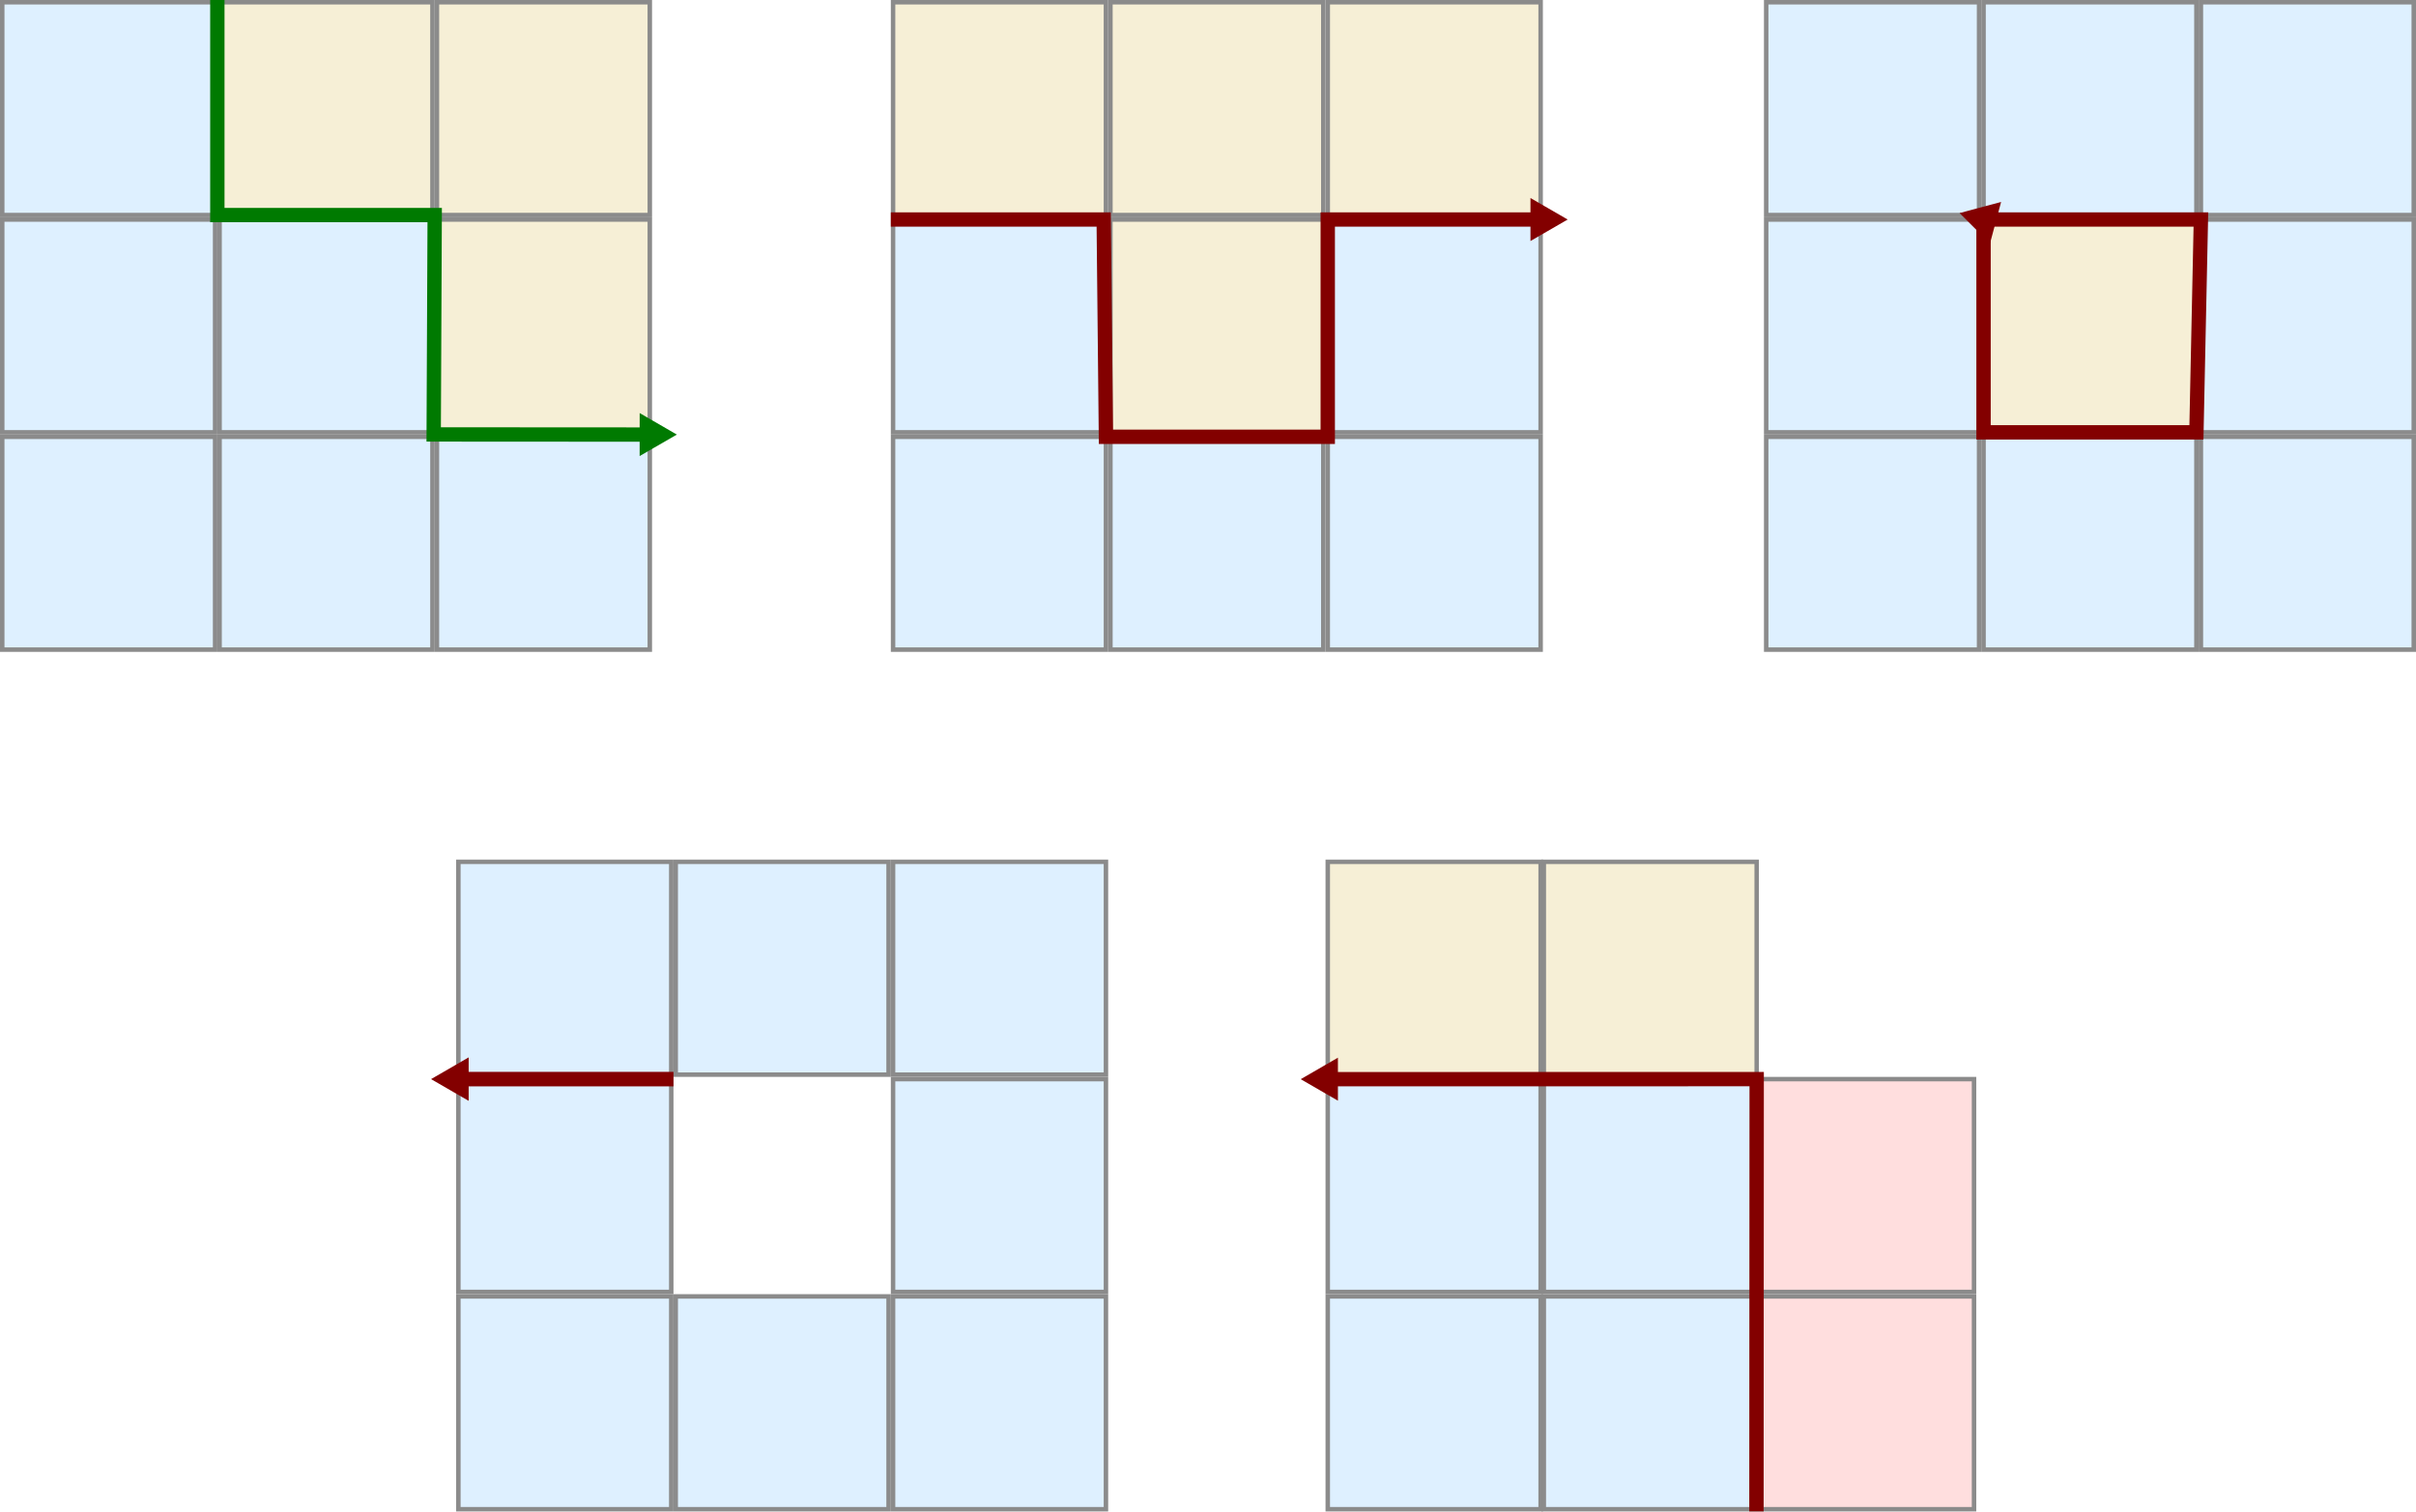
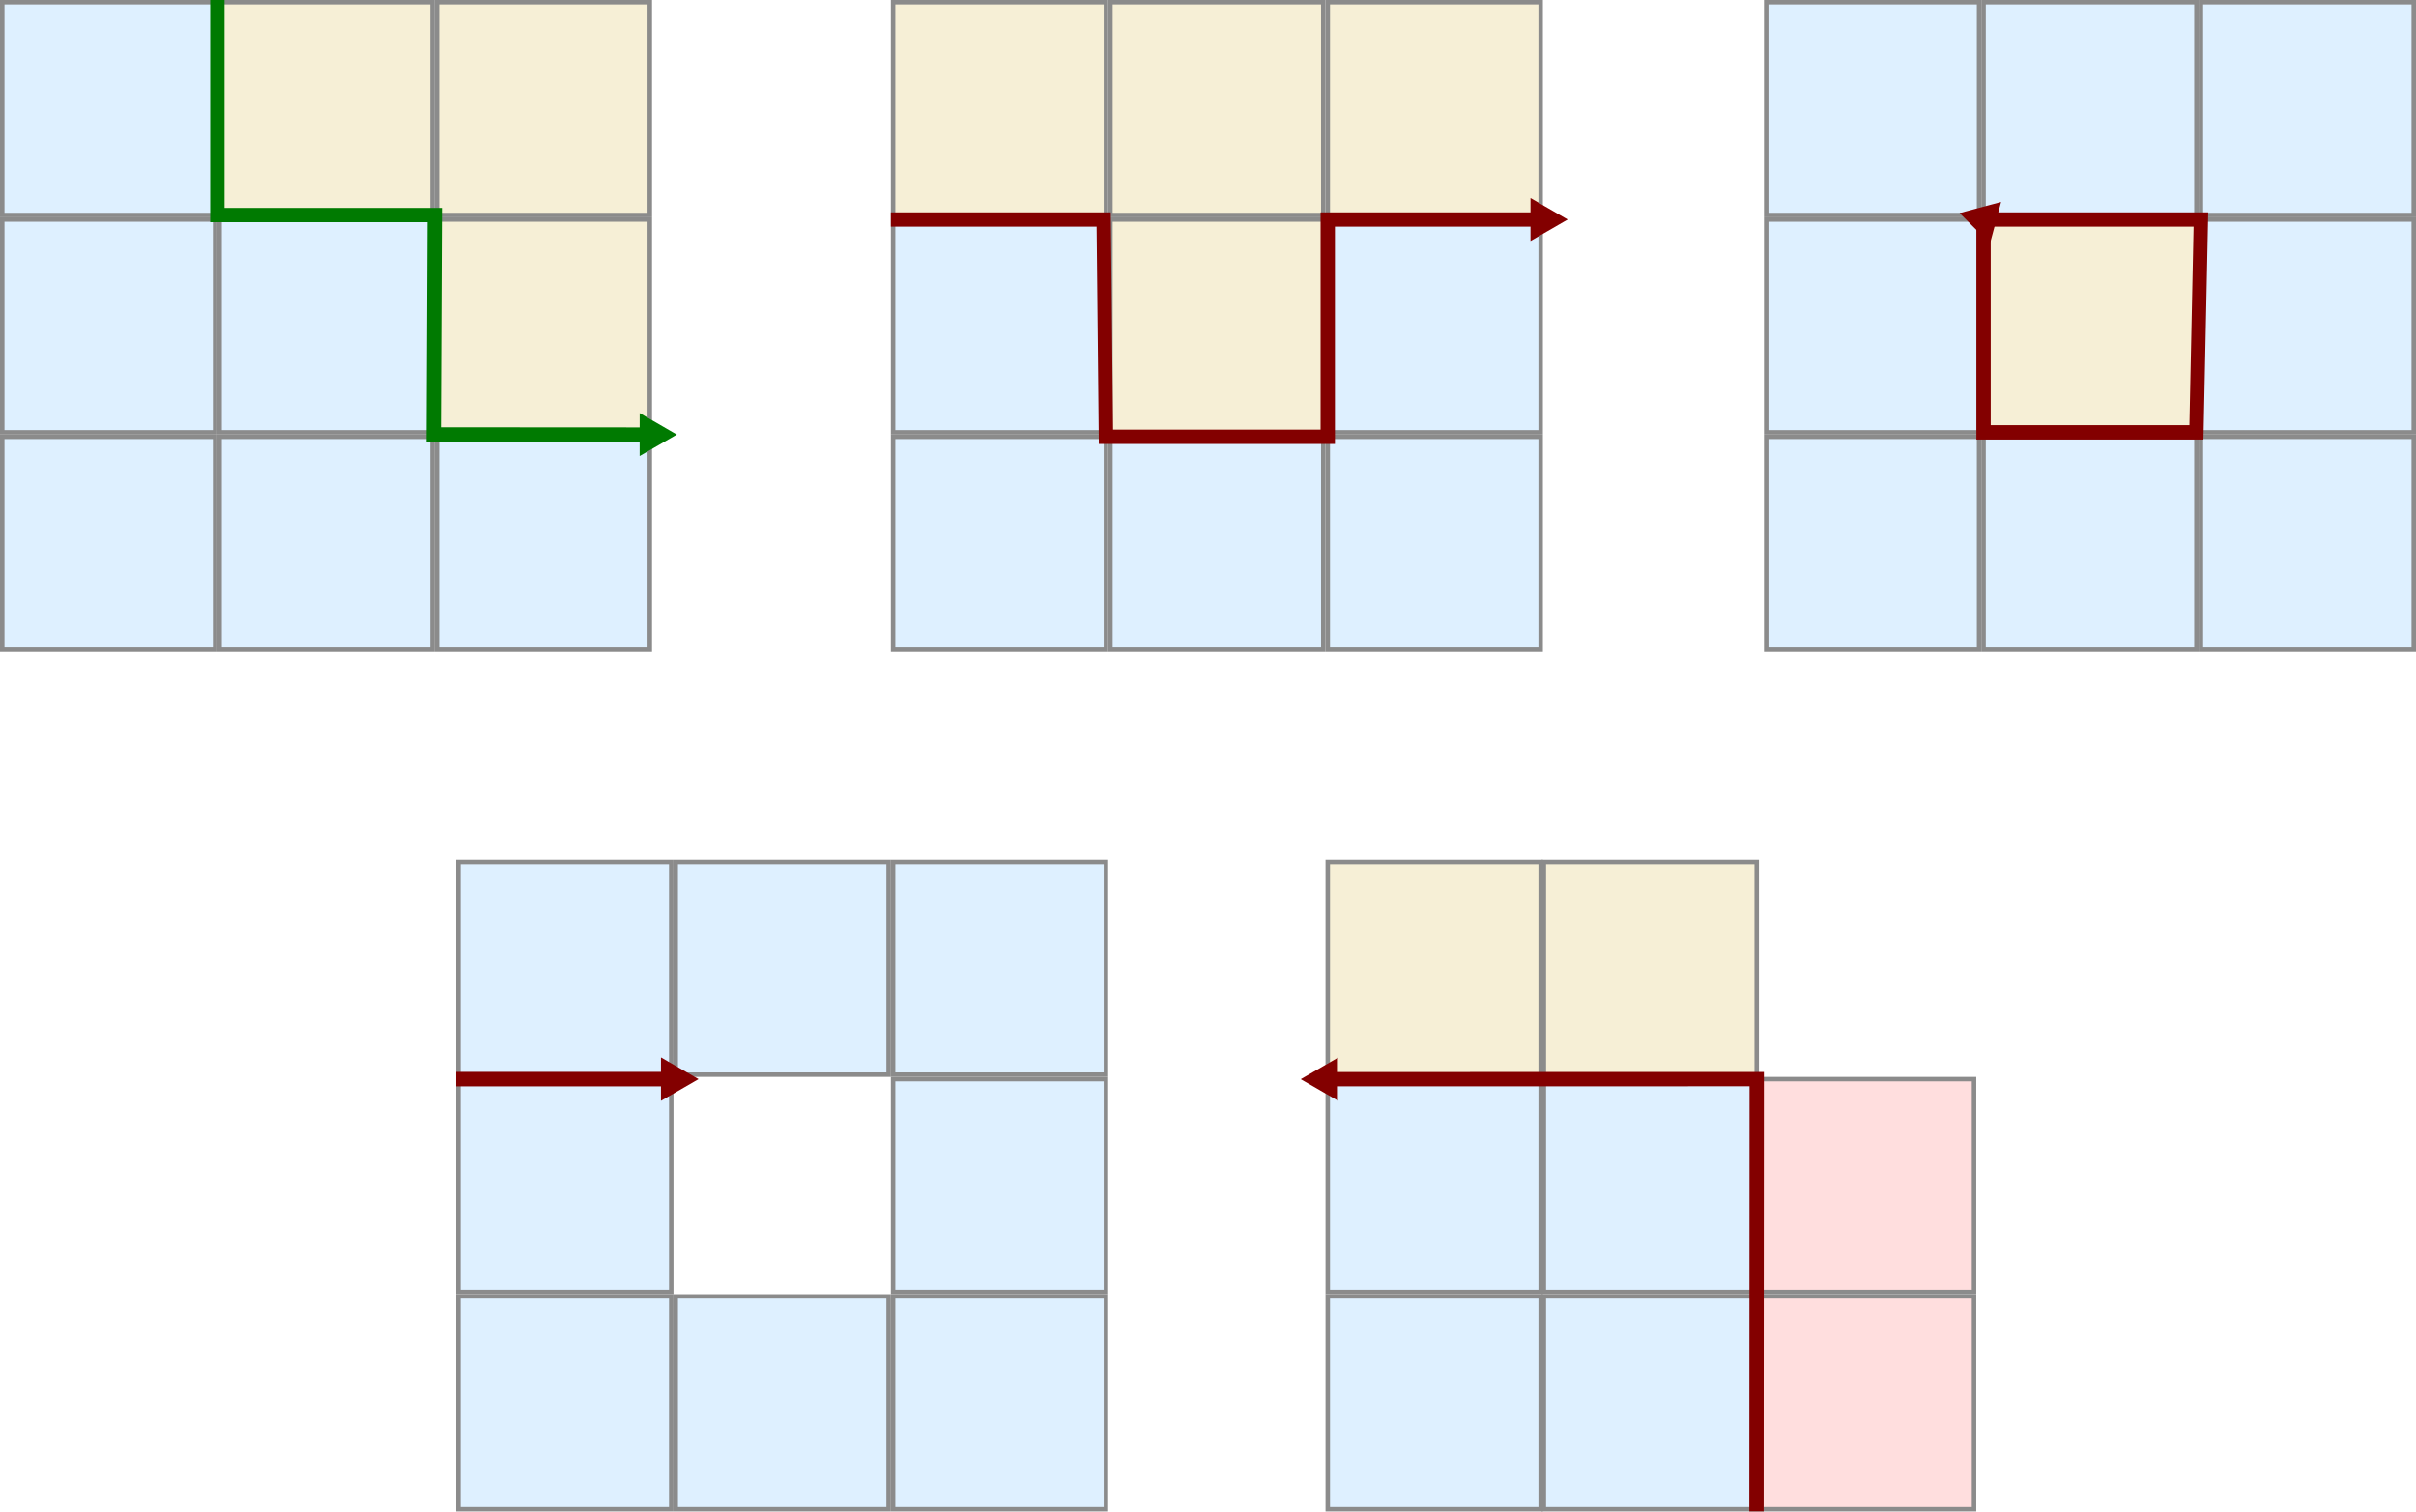
<svg xmlns="http://www.w3.org/2000/svg" width="252.81mm" height="158.202mm" viewBox="0 0 252.81 158.202" version="1.1" id="svg761" xml:space="preserve">
  <defs id="defs758">
    <marker style="overflow:visible" id="marker6136" refX="0" refY="0" orient="auto-start-reverse" markerWidth="3" markerHeight="3" viewBox="0 0 5.324 6.155" preserveAspectRatio="xMidYMid">
      <path transform="scale(0.5)" style="fill:context-stroke;fill-rule:evenodd;stroke:context-stroke;stroke-width:1pt" d="M 5.77,0 -2.88,5 V -5 Z" id="path6134" />
    </marker>
    <marker style="overflow:visible" id="TriangleStart" refX="0" refY="0" orient="auto-start-reverse" markerWidth="3" markerHeight="3" viewBox="0 0 5.324 6.155" preserveAspectRatio="xMidYMid">
      <path transform="scale(0.5)" style="fill:context-stroke;fill-rule:evenodd;stroke:context-stroke;stroke-width:1pt" d="M 5.77,0 -2.88,5 V -5 Z" id="path135" />
    </marker>
  </defs>
  <g id="layer1" transform="translate(-13.09507,-24.92518)">
    <g id="g3873-3-3-5-0-6" transform="matrix(0.4018722,0,0,0.4018722,4.454889,66.41702)" style="display:inline;fill:#def0ff;fill-opacity:1">
      <rect style="display:inline;fill:#def0ff;fill-opacity:1;stroke:#8b8b8b;stroke-width:1.165;stroke-opacity:1" id="rect234-7-2-4-8-0" width="55.428" height="55.428" x="22.082" y="10.522" transform="translate(56.59315)" />
      <rect style="display:inline;fill:#def0ff;fill-opacity:1;stroke:#8b8b8b;stroke-width:1.165;stroke-opacity:1" id="rect234-7-2-4-8-9" width="55.428" height="55.428" x="22.082" y="10.522" transform="translate(113.1863)" />
      <rect style="display:inline;fill:#def0ff;fill-opacity:1;stroke:#8b8b8b;stroke-width:1.165;stroke-opacity:1" id="rect234-7-2-4-8-62" width="55.428" height="55.428" x="22.082" y="10.522" transform="translate(7.7761037e-8,-56.59315)" />
      <rect style="display:inline;fill:#f6efd6;fill-opacity:1;stroke:#8b8b8b;stroke-width:1.165;stroke-opacity:1" id="rect234-7-2-4-8-5" width="55.428" height="55.428" x="22.082" y="10.522" transform="translate(113.1863,-113.1863)" />
      <rect style="display:inline;fill:#def0ff;fill-opacity:1;stroke:#8b8b8b;stroke-width:1.165;stroke-opacity:1" id="rect234-7-2-4-8" width="55.428" height="55.428" x="22.082" y="10.522" transform="translate(7.7761037e-8,-113.1863)" />
      <rect style="display:inline;fill:#f6efd6;fill-opacity:1;stroke:#8b8b8b;stroke-width:1.165;stroke-opacity:1" id="rect234-7-2-4-8-6" width="55.428" height="55.428" x="22.082" y="10.522" transform="translate(56.59315,-113.1863)" />
      <rect style="display:inline;fill:#f6efd6;fill-opacity:1;stroke:#8b8b8b;stroke-width:1.165;stroke-opacity:1" id="rect234-7-2-4-8-7" width="55.428" height="55.428" x="22.082" y="10.522" transform="translate(113.1863,-56.59315)" />
      <rect style="display:inline;fill:#def0ff;fill-opacity:1;stroke:#8b8b8b;stroke-width:1.165;stroke-opacity:1" id="rect234-7-2-4-8-1" width="55.428" height="55.428" x="22.082" y="10.522" transform="translate(56.59315,-56.59315)" />
      <rect style="fill:#def0ff;fill-opacity:1;stroke:#8b8b8b;stroke-width:1.165;stroke-opacity:1" id="rect234-7-2-4-8-2" width="55.428" height="55.428" x="22.082" y="10.522" />
      <path style="display:inline;fill:none;fill-opacity:1;stroke:#007a01;stroke-width:1.5;stroke-dasharray:none;stroke-opacity:1;marker-end:url(#TriangleStart)" d="m 35.838,24.925 10e-7,22.509 h 22.743 l -0.104,22.963 22.848,0.014" id="path3135" transform="matrix(2.488353,0,0,2.488353,-11.08534,-165.269)" />
    </g>
    <g id="g5406" transform="translate(-14.46182,-0.7500018)">
      <rect style="display:inline;fill:#def0ff;fill-opacity:1;stroke:#8b8b8b;stroke-width:1.165;stroke-opacity:1" id="rect234-7-2-4-8-0-6" width="55.428" height="55.428" x="346.617" y="12.389" transform="matrix(0.4018722,0,0,0.4018722,4.454889,66.41702)" />
      <rect style="display:inline;fill:#def0ff;fill-opacity:1;stroke:#8b8b8b;stroke-width:1.165;stroke-opacity:1" id="rect234-7-2-4-8-9-1" width="55.428" height="55.428" x="403.21" y="12.389" transform="matrix(0.4018722,0,0,0.4018722,4.454889,66.41702)" />
      <rect style="display:inline;fill:#def0ff;fill-opacity:1;stroke:#8b8b8b;stroke-width:1.165;stroke-opacity:1" id="rect234-7-2-4-8-62-8" width="55.428" height="55.428" x="290.024" y="-44.204" transform="matrix(0.4018722,0,0,0.4018722,4.454889,66.41702)" />
      <rect style="display:inline;fill:#f6efd6;fill-opacity:1;stroke:#8b8b8b;stroke-width:1.165;stroke-opacity:1" id="rect234-7-2-4-8-5-7" width="55.428" height="55.428" x="403.21" y="-100.798" transform="matrix(0.4018722,0,0,0.4018722,4.454889,66.41702)" />
      <rect style="display:inline;fill:#f6efd6;fill-opacity:1;stroke:#8b8b8b;stroke-width:1.165;stroke-opacity:1" id="rect234-7-2-4-8-1-3" width="55.428" height="55.428" x="346.617" y="-44.204" transform="matrix(0.4018722,0,0,0.4018722,4.454889,66.41702)" />
      <rect style="display:inline;fill:#def0ff;fill-opacity:1;stroke:#8b8b8b;stroke-width:1.165;stroke-opacity:1" id="rect234-7-2-4-8-92" width="55.428" height="55.428" x="403.21" y="-44.204" transform="matrix(0.4018722,0,0,0.4018722,4.454889,66.41702)" />
      <rect style="display:inline;fill:#f6efd6;fill-opacity:1;stroke:#8b8b8b;stroke-width:1.165;stroke-opacity:1" id="rect234-7-2-4-8-6-0" width="55.428" height="55.428" x="346.617" y="-100.798" transform="matrix(0.4018722,0,0,0.4018722,4.454889,66.41702)" />
      <rect style="display:inline;fill:#f6efd6;fill-opacity:1;stroke:#8b8b8b;stroke-width:1.165;stroke-opacity:1" id="rect234-7-2-4-8-7-2" width="55.428" height="55.428" x="290.024" y="-100.798" transform="matrix(0.4018722,0,0,0.4018722,4.454889,66.41702)" />
      <rect style="display:inline;fill:#def0ff;fill-opacity:1;stroke:#8b8b8b;stroke-width:1.165;stroke-opacity:1" id="rect234-7-2-4-8-2-7" width="55.428" height="55.428" x="290.024" y="12.389" transform="matrix(0.4018722,0,0,0.4018722,4.454889,66.41702)" />
      <path style="display:inline;fill:none;fill-opacity:1;stroke:#830000;stroke-width:1.5;stroke-dasharray:none;stroke-opacity:1;marker-end:url(#TriangleStart)" d="m 120.773,48.652 h 22.275 l 0.234,22.743 h 23.211 V 48.652 h 22.509" id="path4660" />
    </g>
    <g id="g5406-5" transform="translate(76.90228,-0.7500018)">
      <rect style="display:inline;fill:#def0ff;fill-opacity:1;stroke:#8b8b8b;stroke-width:1.165;stroke-opacity:1" id="rect234-7-2-4-8-0-6-9" width="55.428" height="55.428" x="346.617" y="12.389" transform="matrix(0.4018722,0,0,0.4018722,4.454889,66.41702)" />
      <rect style="display:inline;fill:#def0ff;fill-opacity:1;stroke:#8b8b8b;stroke-width:1.165;stroke-opacity:1" id="rect234-7-2-4-8-9-1-2" width="55.428" height="55.428" x="403.21" y="12.389" transform="matrix(0.4018722,0,0,0.4018722,4.454889,66.41702)" />
      <rect style="display:inline;fill:#def0ff;fill-opacity:1;stroke:#8b8b8b;stroke-width:1.165;stroke-opacity:1" id="rect234-7-2-4-8-62-8-2" width="55.428" height="55.428" x="290.024" y="-44.204" transform="matrix(0.4018722,0,0,0.4018722,4.454889,66.41702)" />
      <rect style="display:inline;fill:#def0ff;fill-opacity:1;stroke:#8b8b8b;stroke-width:1.165;stroke-opacity:1" id="rect234-7-2-4-8-5-7-8" width="55.428" height="55.428" x="403.21" y="-100.798" transform="matrix(0.4018722,0,0,0.4018722,4.454889,66.41702)" />
      <rect style="display:inline;fill:#f6efd6;fill-opacity:1;stroke:#8b8b8b;stroke-width:1.165;stroke-opacity:1" id="rect234-7-2-4-8-1-3-9" width="55.428" height="55.428" x="346.617" y="-44.204" transform="matrix(0.4018722,0,0,0.4018722,4.454889,66.41702)" />
      <rect style="display:inline;fill:#def0ff;fill-opacity:1;stroke:#8b8b8b;stroke-width:1.165;stroke-opacity:1" id="rect234-7-2-4-8-92-7" width="55.428" height="55.428" x="403.21" y="-44.204" transform="matrix(0.4018722,0,0,0.4018722,4.454889,66.41702)" />
      <rect style="display:inline;fill:#def0ff;fill-opacity:1;stroke:#8b8b8b;stroke-width:1.165;stroke-opacity:1" id="rect234-7-2-4-8-6-0-3" width="55.428" height="55.428" x="346.617" y="-100.798" transform="matrix(0.4018722,0,0,0.4018722,4.454889,66.41702)" />
      <rect style="display:inline;fill:#def0ff;fill-opacity:1;stroke:#8b8b8b;stroke-width:1.165;stroke-opacity:1" id="rect234-7-2-4-8-7-2-6" width="55.428" height="55.428" x="290.024" y="-100.798" transform="matrix(0.4018722,0,0,0.4018722,4.454889,66.41702)" />
      <rect style="display:inline;fill:#def0ff;fill-opacity:1;stroke:#8b8b8b;stroke-width:1.165;stroke-opacity:1" id="rect234-7-2-4-8-2-7-1" width="55.428" height="55.428" x="290.024" y="12.389" transform="matrix(0.4018722,0,0,0.4018722,4.454889,66.41702)" />
      <path style="fill:none;fill-opacity:1;stroke:#830000;stroke-width:1.5;stroke-dasharray:none;stroke-opacity:1;marker-end:url(#TriangleStart)" d="m 143.751,48.652 h 22.743 l -0.468,22.275 h -22.275 z" id="path5502" />
    </g>
    <g id="g5406-5-9" transform="translate(-59.94824,89.22265)">
      <rect style="display:inline;fill:#def0ff;fill-opacity:1;stroke:#8b8b8b;stroke-width:1.165;stroke-opacity:1" id="rect234-7-2-4-8-0-6-9-3" width="55.428" height="55.428" x="346.617" y="12.389" transform="matrix(0.4018722,0,0,0.4018722,4.454889,66.41702)" />
      <rect style="display:inline;fill:#def0ff;fill-opacity:1;stroke:#8b8b8b;stroke-width:1.165;stroke-opacity:1" id="rect234-7-2-4-8-9-1-2-1" width="55.428" height="55.428" x="403.21" y="12.389" transform="matrix(0.4018722,0,0,0.4018722,4.454889,66.41702)" />
      <rect style="display:inline;fill:#def0ff;fill-opacity:1;stroke:#8b8b8b;stroke-width:1.165;stroke-opacity:1" id="rect234-7-2-4-8-62-8-2-9" width="55.428" height="55.428" x="290.024" y="-44.204" transform="matrix(0.4018722,0,0,0.4018722,4.454889,66.41702)" />
      <rect style="display:inline;fill:#def0ff;fill-opacity:1;stroke:#8b8b8b;stroke-width:1.165;stroke-opacity:1" id="rect234-7-2-4-8-5-7-8-4" width="55.428" height="55.428" x="403.21" y="-100.798" transform="matrix(0.4018722,0,0,0.4018722,4.454889,66.41702)" />
      <rect style="display:inline;fill:#def0ff;fill-opacity:1;stroke:#8b8b8b;stroke-width:1.165;stroke-opacity:1" id="rect234-7-2-4-8-92-7-8" width="55.428" height="55.428" x="403.21" y="-44.204" transform="matrix(0.4018722,0,0,0.4018722,4.454889,66.41702)" />
      <rect style="display:inline;fill:#def0ff;fill-opacity:1;stroke:#8b8b8b;stroke-width:1.165;stroke-opacity:1" id="rect234-7-2-4-8-6-0-3-4" width="55.428" height="55.428" x="346.617" y="-100.798" transform="matrix(0.4018722,0,0,0.4018722,4.454889,66.41702)" />
      <rect style="display:inline;fill:#def0ff;fill-opacity:1;stroke:#8b8b8b;stroke-width:1.165;stroke-opacity:1" id="rect234-7-2-4-8-7-2-6-5" width="55.428" height="55.428" x="290.024" y="-100.798" transform="matrix(0.4018722,0,0,0.4018722,4.454889,66.41702)" />
      <rect style="display:inline;fill:#def0ff;fill-opacity:1;stroke:#8b8b8b;stroke-width:1.165;stroke-opacity:1" id="rect234-7-2-4-8-2-7-1-0" width="55.428" height="55.428" x="290.024" y="12.389" transform="matrix(0.4018722,0,0,0.4018722,4.454889,66.41702)" />
-       <path style="fill:none;fill-opacity:1;stroke:#830000;stroke-width:1.516;stroke-dasharray:none;stroke-opacity:1;marker-start:url(#marker6136)" d="m 120.773,48.652 h 22.743" id="path5645" />
+       <path style="fill:none;fill-opacity:1;stroke:#830000;stroke-width:1.516;stroke-dasharray:none;stroke-opacity:1;marker-start:url(#marker6136)" d="M 143.517,48.652 H 120.773" id="path5645" />
    </g>
    <g id="g5406-5-9-6" transform="translate(36.43143,91.63042)">
      <rect style="display:inline;fill:#ffdede;fill-opacity:1;stroke:#8b8b8b;stroke-width:0.468;stroke-opacity:1" id="rect234-7-2-4-8-0-6-9-3-1" width="22.275" height="22.275" x="160.951" y="46.245" />
      <rect style="display:inline;fill:#ffdede;fill-opacity:1;stroke:#8b8b8b;stroke-width:0.468;stroke-opacity:1" id="rect234-7-2-4-8-0-6-9-3-1-4" width="22.275" height="22.275" x="160.951" y="68.988" />
      <rect style="display:inline;fill:#f6efd6;fill-opacity:1;stroke:#8b8b8b;stroke-width:0.468;stroke-opacity:1" id="rect234-7-2-4-8-62-8-2-9-6" width="22.275" height="22.275" x="138.208" y="23.502" />
      <rect style="display:inline;fill:#f6efd6;fill-opacity:1;stroke:#8b8b8b;stroke-width:0.468;stroke-opacity:1" id="rect234-7-2-4-8-62-8-2-9-6-5" width="22.275" height="22.275" x="115.601" y="23.502" />
      <rect style="display:inline;fill:#def0ff;fill-opacity:1;stroke:#8b8b8b;stroke-width:0.468;stroke-opacity:1" id="rect234-7-2-4-8-5-7-8-4-3" width="22.275" height="22.275" x="138.208" y="68.988" />
      <rect style="display:inline;fill:#def0ff;fill-opacity:1;stroke:#8b8b8b;stroke-width:0.468;stroke-opacity:1" id="rect234-7-2-4-8-6-0-3-4-0" width="22.275" height="22.275" x="115.601" y="46.245" />
      <rect style="display:inline;fill:#def0ff;fill-opacity:1;stroke:#8b8b8b;stroke-width:0.468;stroke-opacity:1" id="rect234-7-2-4-8-6-0-3-4-0-7" width="22.275" height="22.275" x="115.601" y="68.988" />
      <rect style="display:inline;fill:#def0ff;fill-opacity:1;stroke:#8b8b8b;stroke-width:0.468;stroke-opacity:1" id="rect234-7-2-4-8-2-7-1-0-1" width="22.275" height="22.275" x="138.208" y="46.245" />
      <path style="fill:none;fill-opacity:1;stroke:#830000;stroke-width:1.5;stroke-dasharray:none;stroke-opacity:1;marker-start:url(#marker6136)" d="m 115.367,46.251 45.116,-0.007 -0.026,45.252" id="path5782" />
    </g>
  </g>
</svg>
